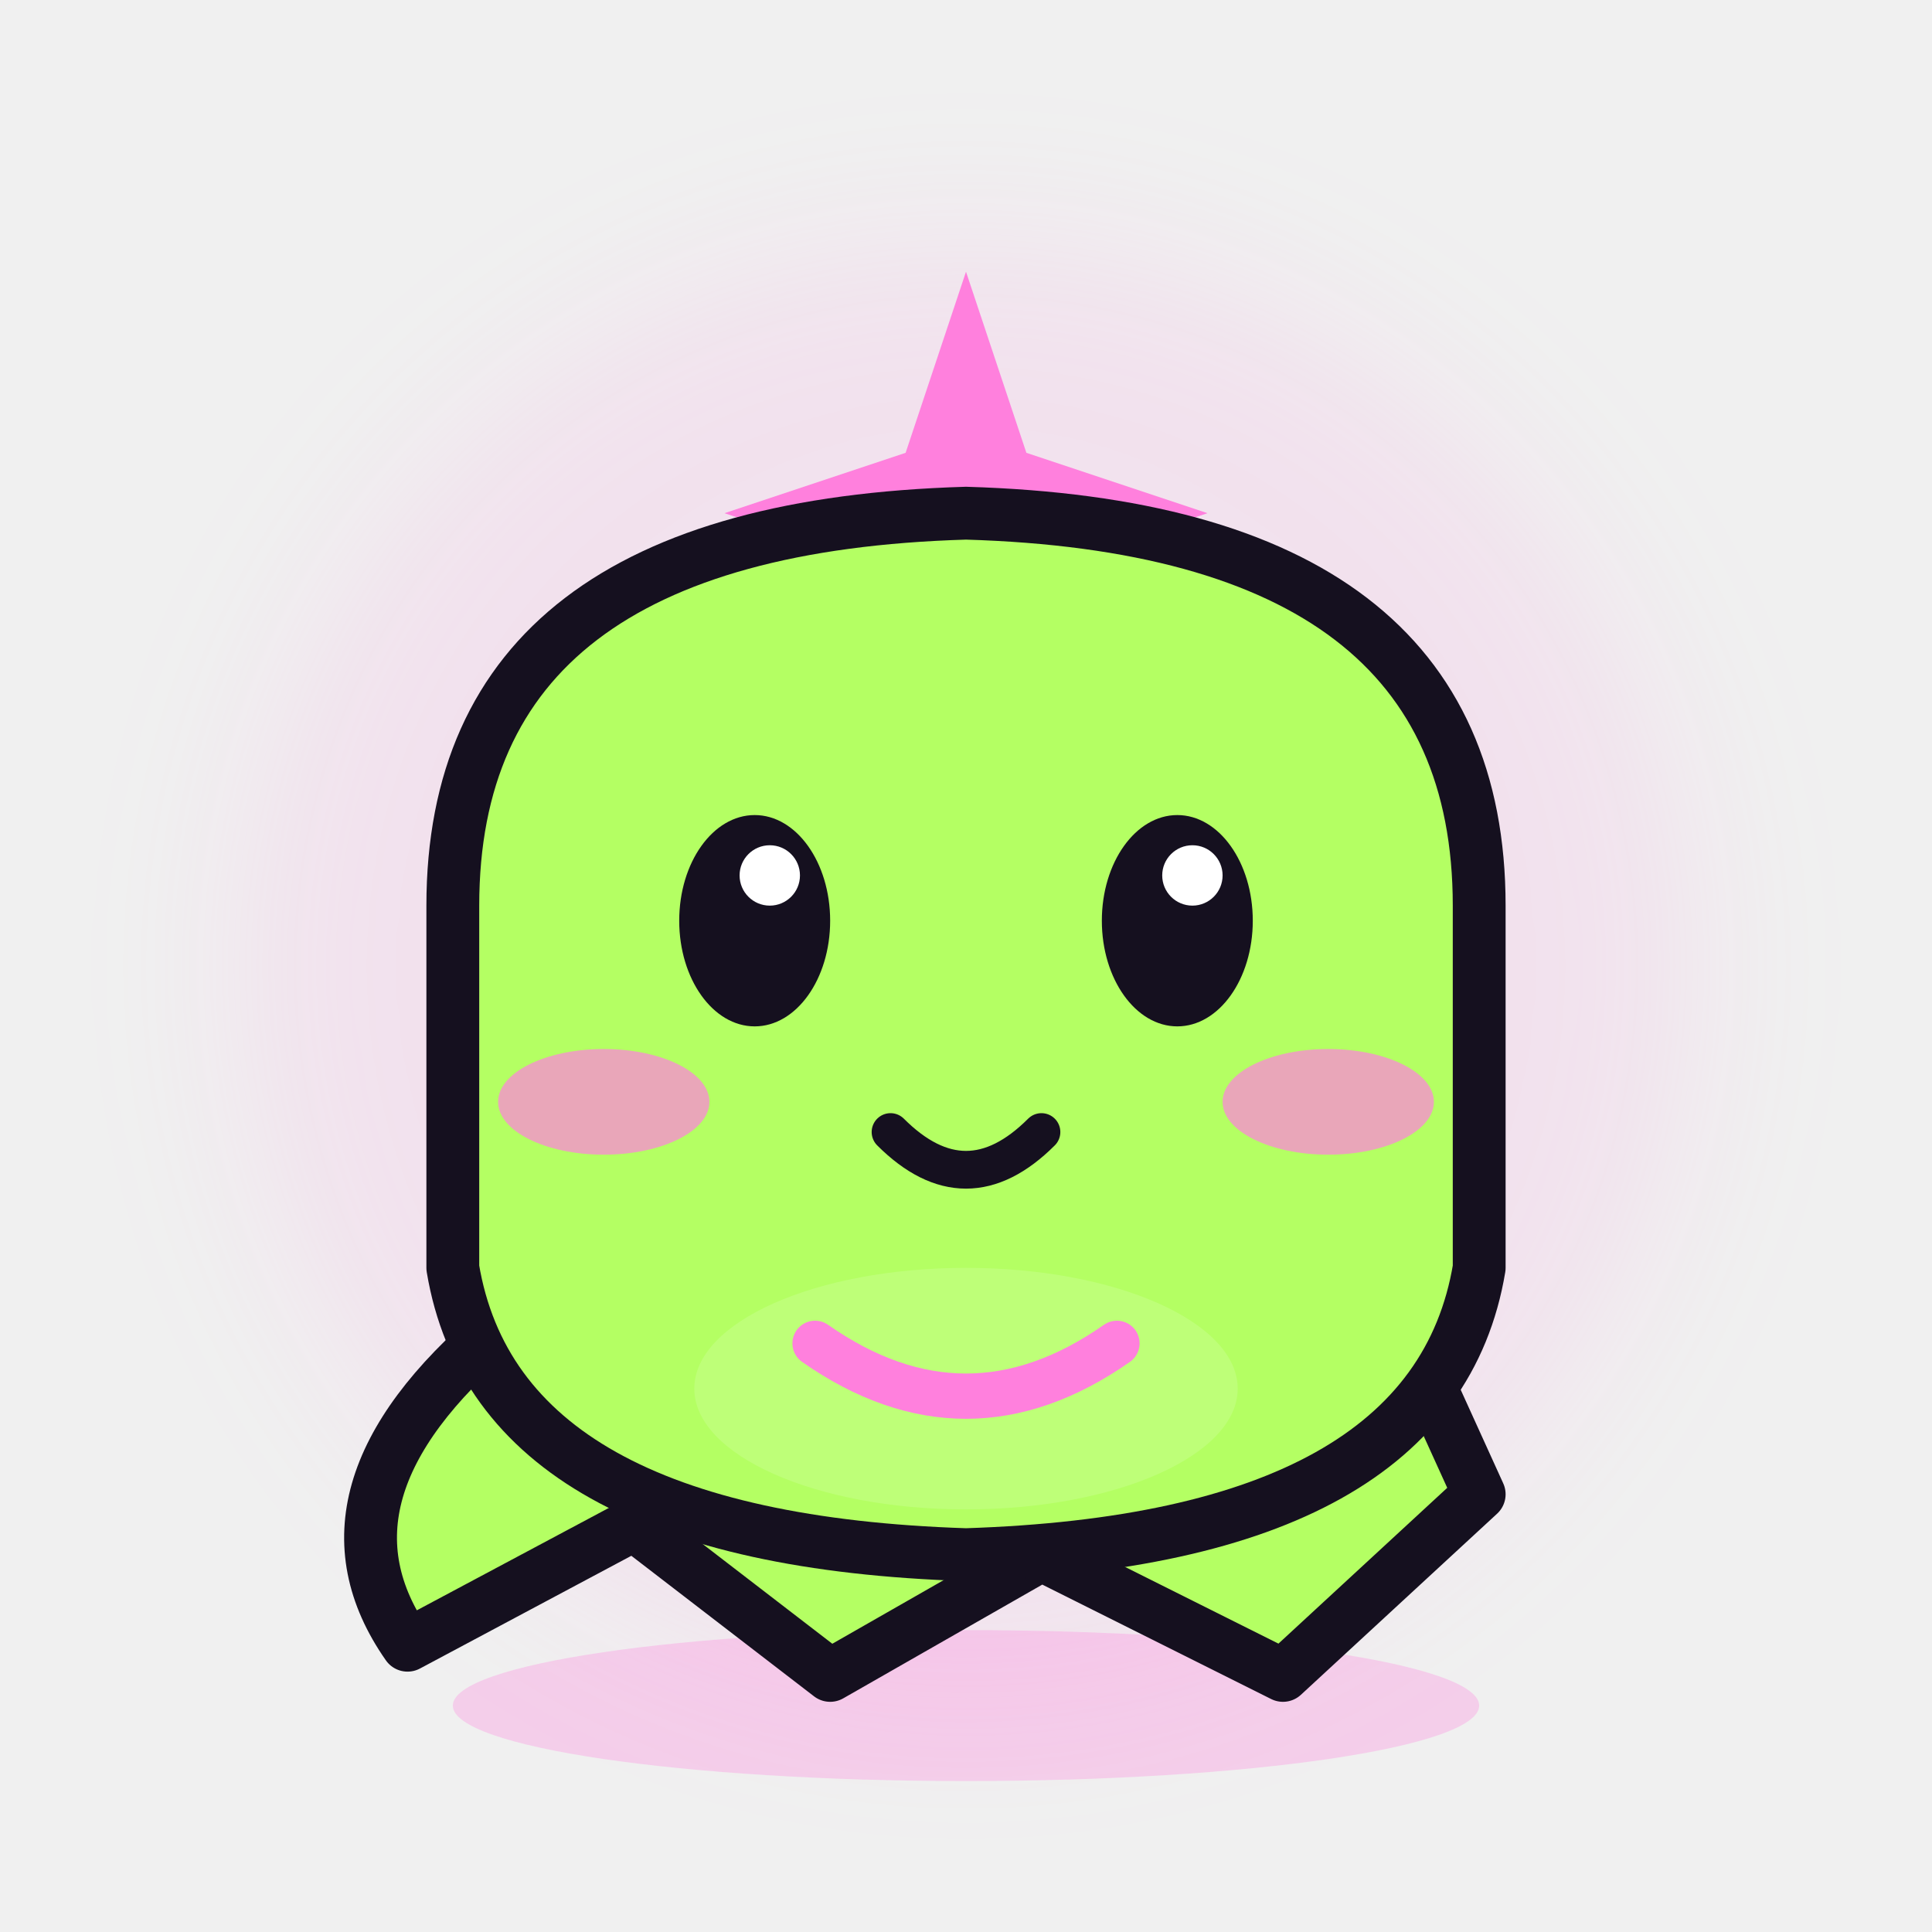
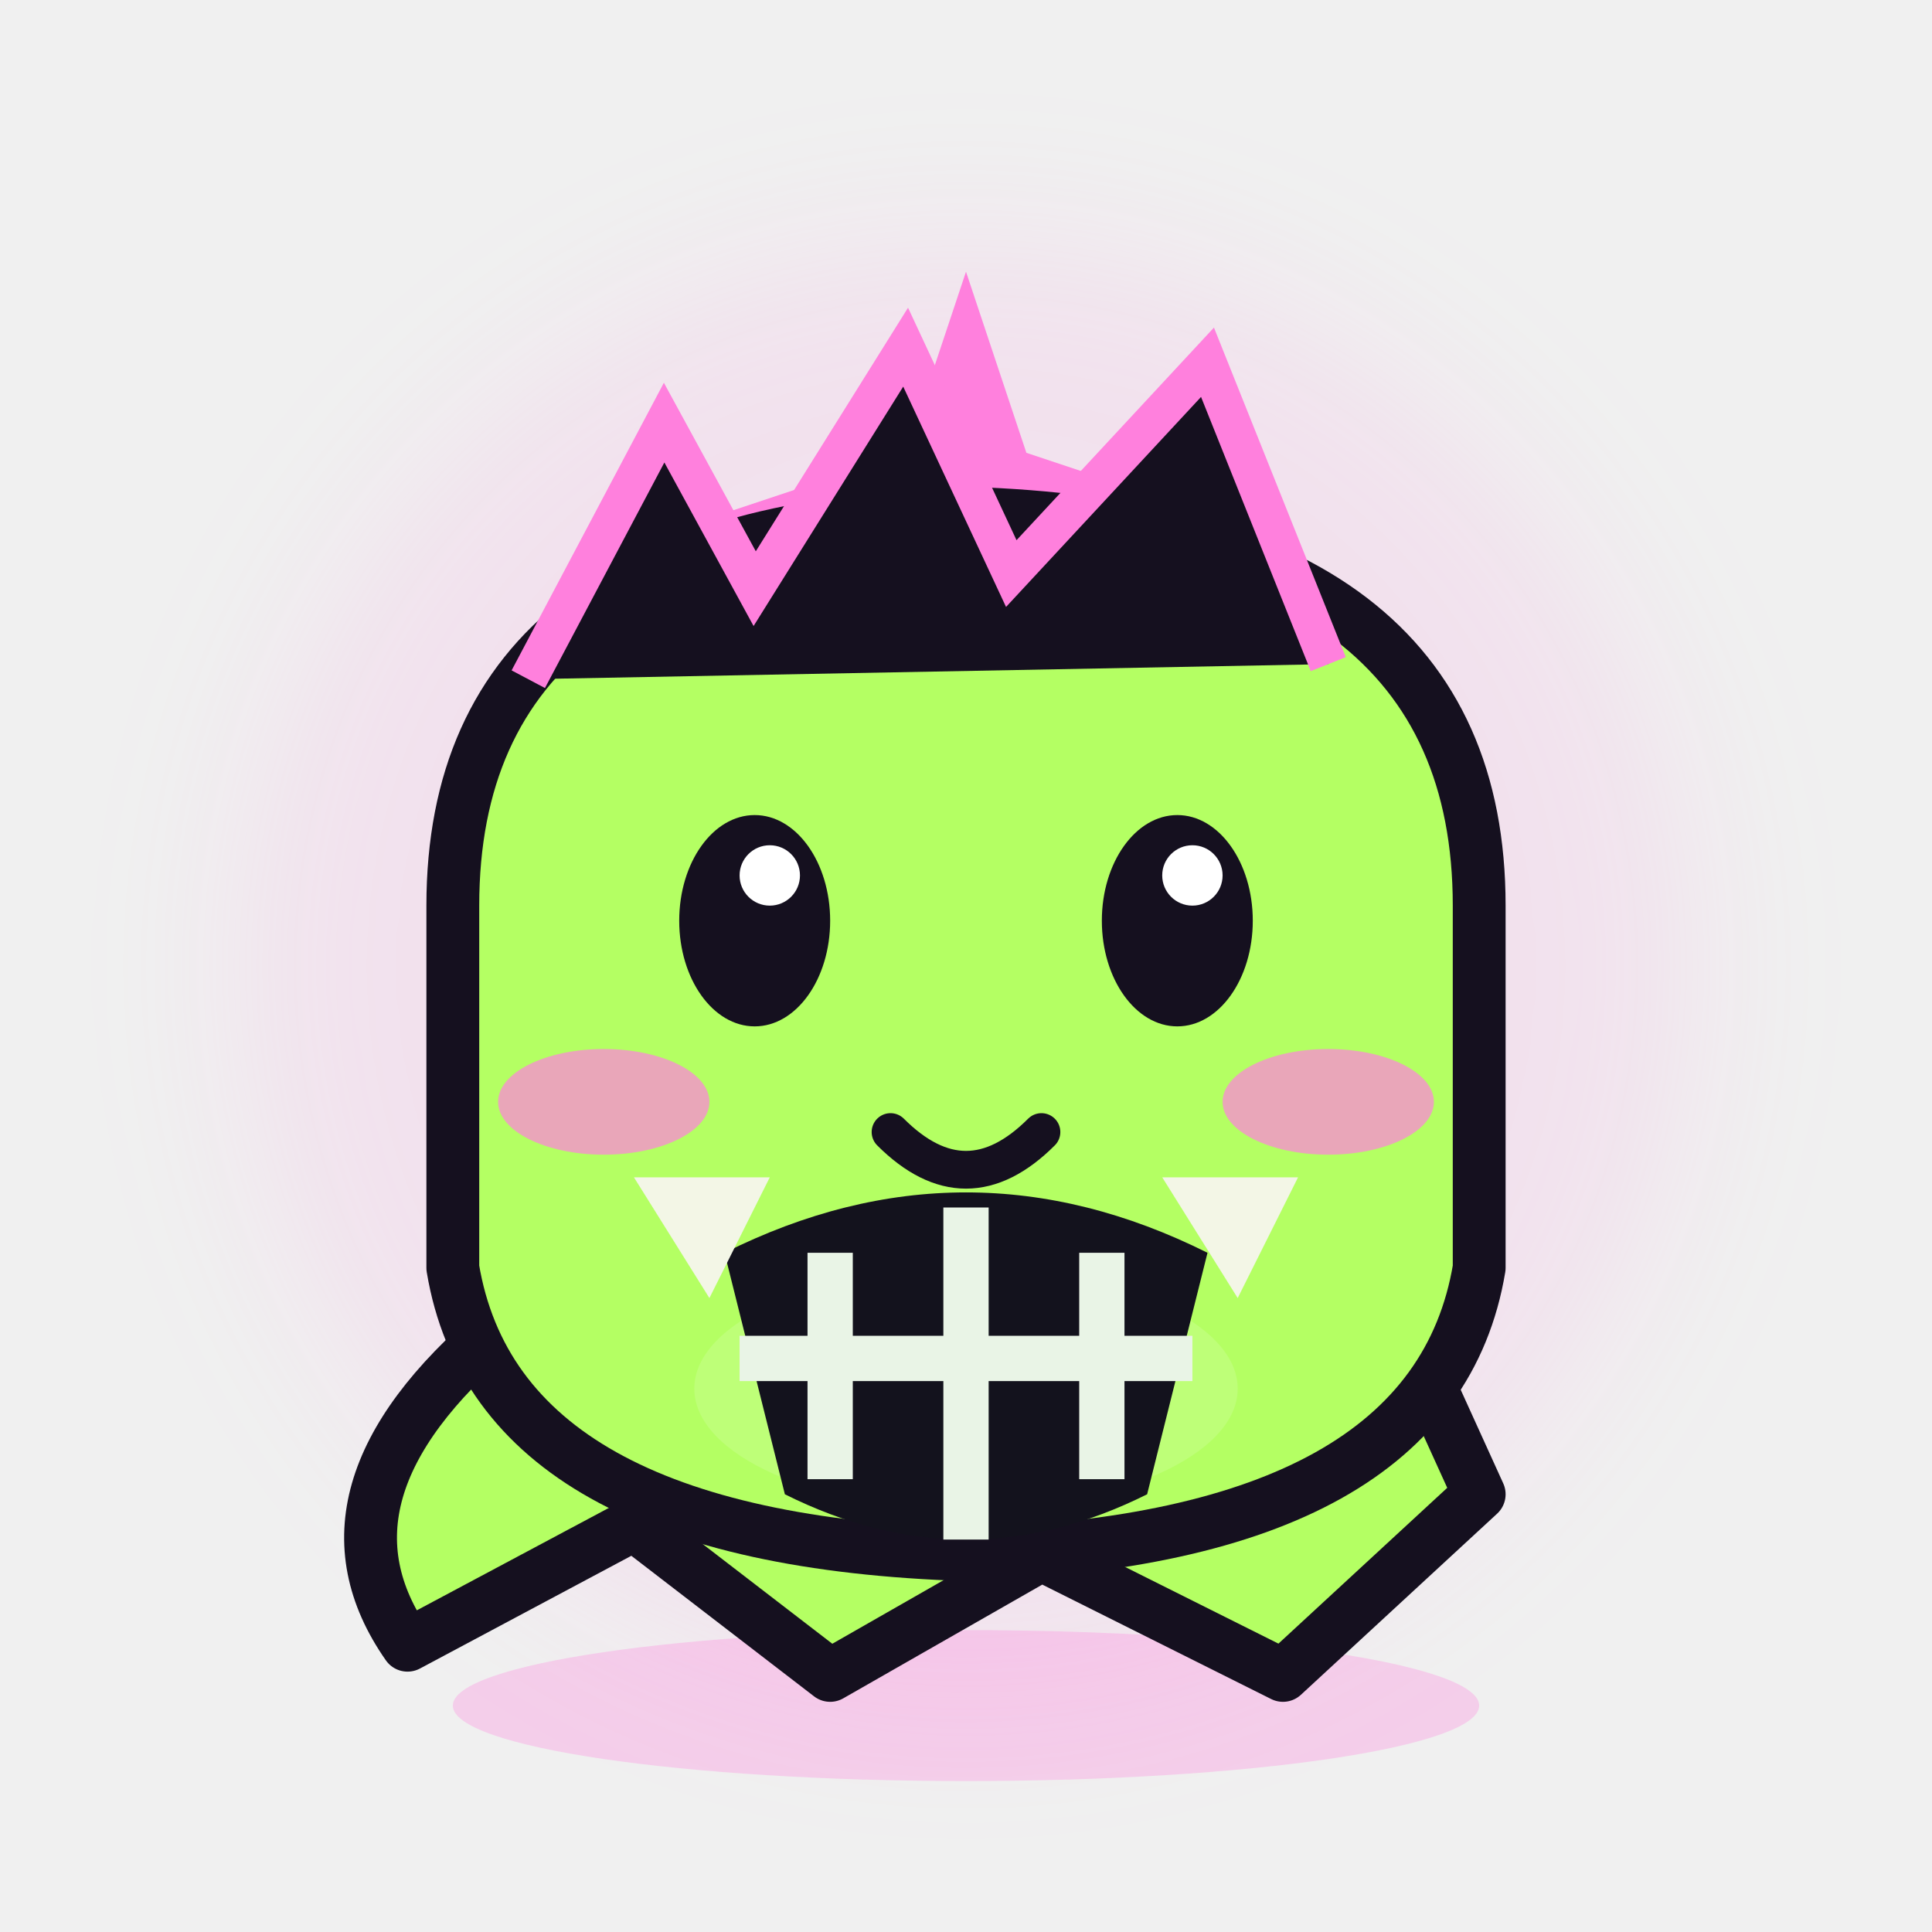
<svg xmlns="http://www.w3.org/2000/svg" viewBox="0 0 128 128" role="img" aria-label="slime original neon mascot">
  <defs>
    <filter id="halo" x="-50%" y="-50%" width="200%" height="200%">
      <feGaussianBlur stdDeviation="5" />
    </filter>
  </defs>
  <style>@media(prefers-reduced-motion:no-preference){#mascot{transform-origin:64px 85px}@keyframes a{0%,8%,12%,100%{opacity:0}9%,11%{opacity:1}}#extra{animation:a 4s steps(1,end) infinite}}}</style>
  <g id="mascot">
    <ellipse cx="64" cy="113" rx="34" ry="5" fill="#ff80dd" opacity=".3" />
    <circle cx="64" cy="64" r="48" fill="#ff80dd" opacity=".13" filter="url(#halo)" />
    <path d="M33 88Q20 99 27 109L42 101 55 111 69 103 85 111 98 99 93 88" fill="#b4ff63" stroke="#15101f" stroke-width="3.5" stroke-linejoin="round" />
    <path d="M64 18 68 30 80 34 68 38 64 50 60 38 48 34 60 30Z" fill="#ff80dd" />
    <path d="M30 60 Q30 35 64 34 Q98 35 98 60 L98 84 Q95 102 64 103 Q33 102 30 84Z" fill="#b4ff63" stroke="#15101f" stroke-width="3.5" stroke-linejoin="round" />
    <ellipse cx="64" cy="92" rx="18" ry="8" fill="#fff" opacity=".14" />
    <ellipse cx="50" cy="61" rx="5" ry="7" fill="#15101f" />
    <ellipse cx="78" cy="61" rx="5" ry="7" fill="#15101f" />
    <circle cx="51" cy="58" r="2" fill="#fff" />
    <circle cx="79" cy="58" r="2" fill="#fff" />
    <path d="M59 75 Q64 80 69 75" fill="none" stroke="#15101f" stroke-width="2.5" stroke-linecap="round" />
    <ellipse cx="40" cy="73" rx="7" ry="3.5" fill="#ff80dd" opacity=".7" />
    <ellipse cx="88" cy="73" rx="7" ry="3.5" fill="#ff80dd" opacity=".7" />
    <path d="M54 89Q64 96 74 89" stroke="#ff80dd" stroke-width="3" fill="none" stroke-linecap="round" />
    <g id="extra" opacity="0">
      <path d="M44 61h12m16 0h12" stroke="#15101f" stroke-width="5" stroke-linecap="round" />
    </g>
+     <g aria-hidden="true">
+       <path d="M48 83Q64 75 80 83L76 99Q64 105 52 99Z" fill="#13121d" />
+       <path d="M55 83v15M64 80v22M73 83v15M49 90h30" stroke="#e9f4e6" stroke-width="3" />
+       <path d="M35 45 44 28 50 39 60 23 67 38 80 24 88 44" fill="#15101f" stroke="#ff80dd" stroke-width="2.5" />
+       <path d="M42 78h9l-4 8zM77 78h9l-4 8z" fill="#f3f6e6" />
+     </g>
  </g>
</svg>
